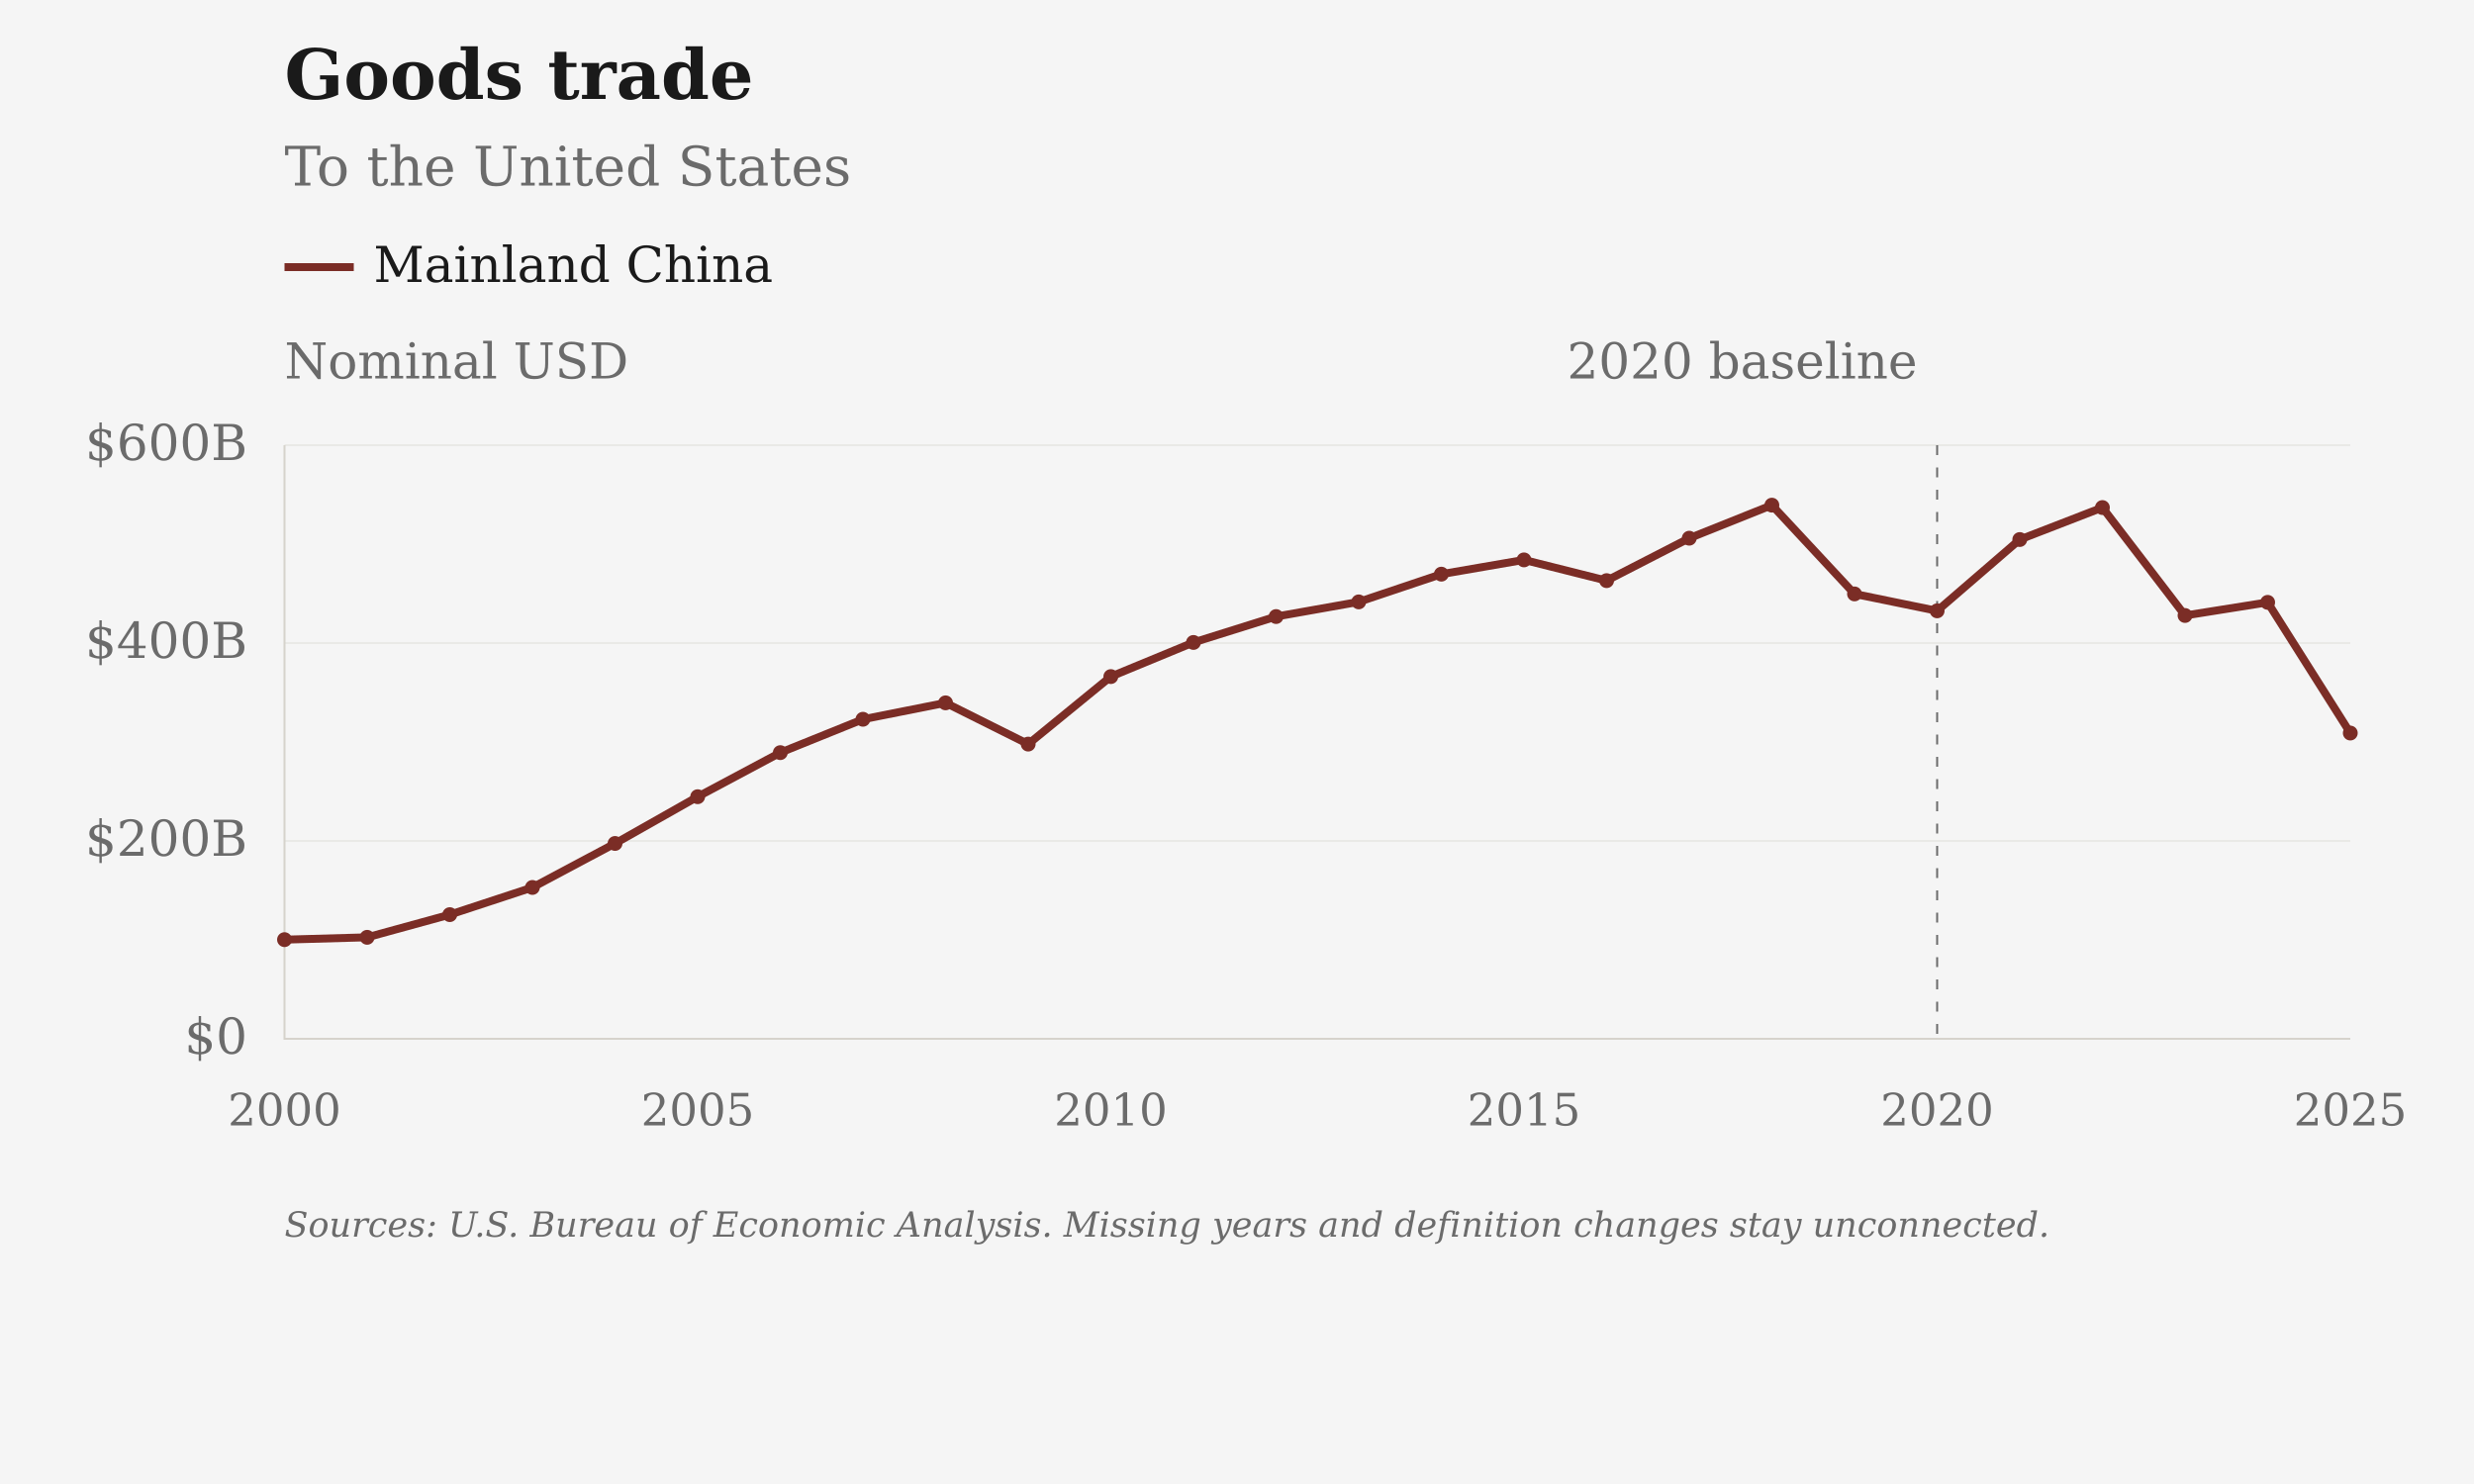
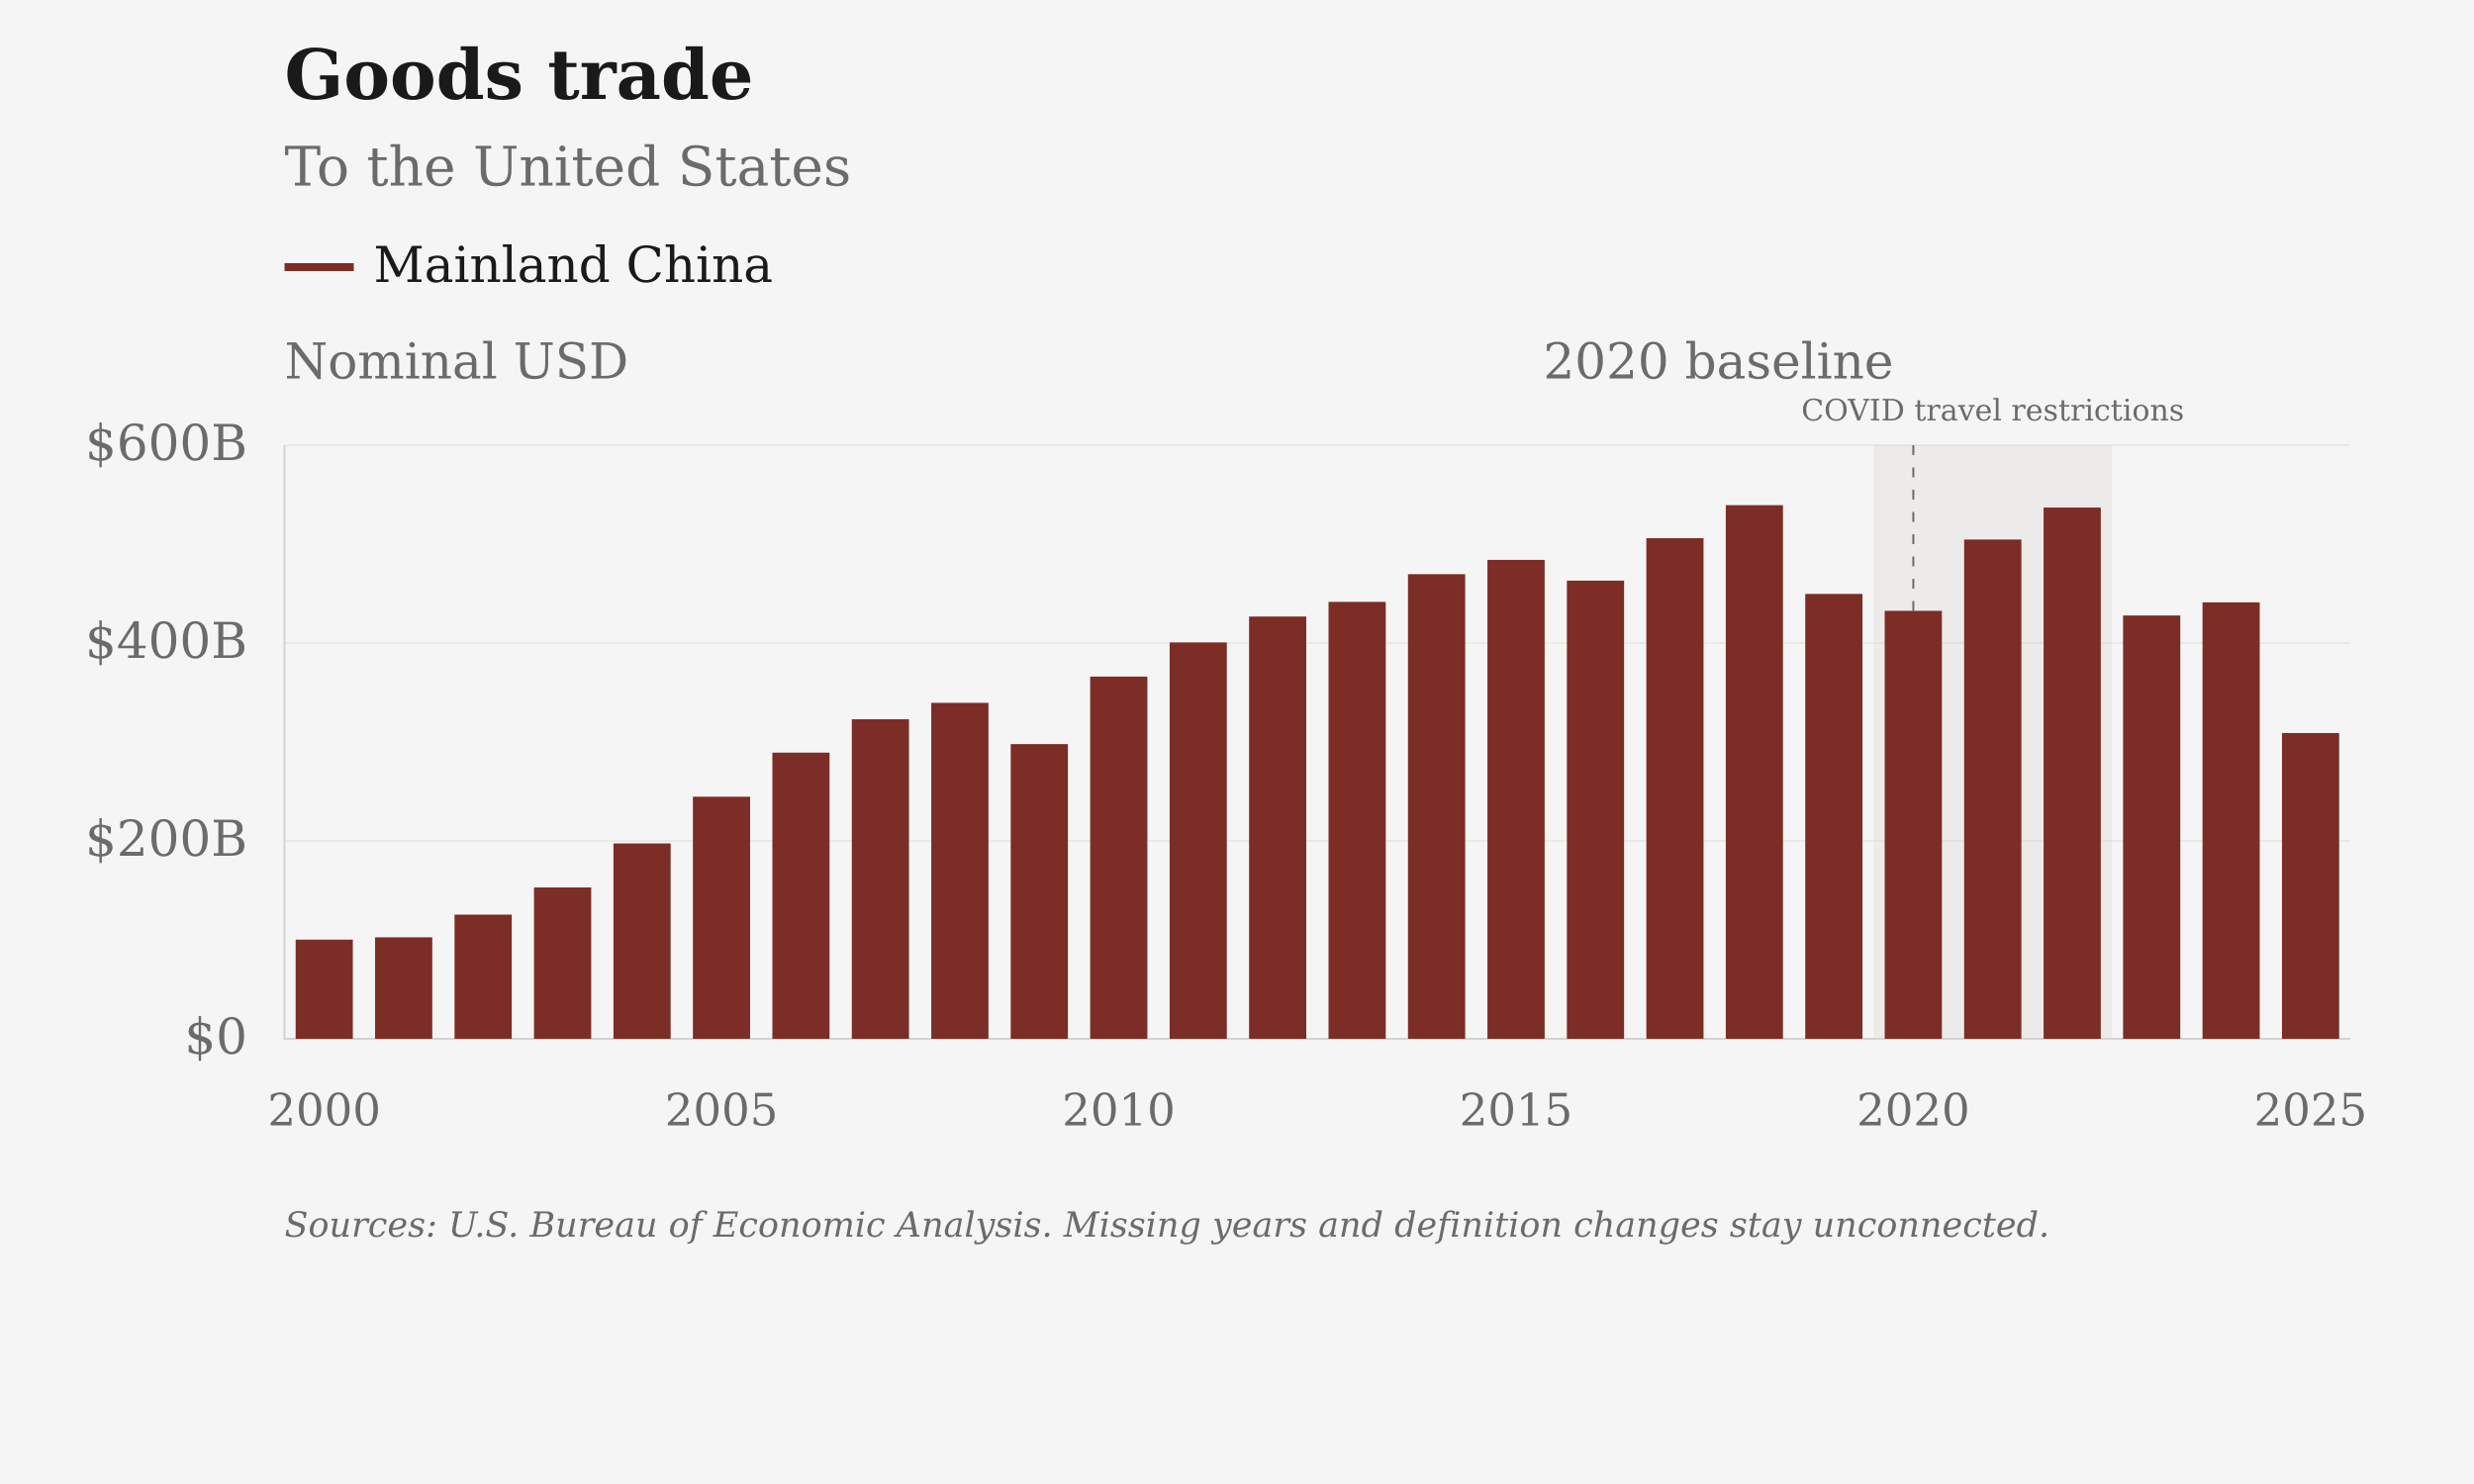
- <svg xmlns="http://www.w3.org/2000/svg" viewBox="0 0 1000 600" role="img" aria-label="Goods trade: To the United States · Mainland China" data-geographies="CHN" data-first-year="2000" data-last-year="2025">
+ <svg xmlns="http://www.w3.org/2000/svg" viewBox="0 0 1000 600" role="img" aria-label="Goods trade: To the United States · Mainland China" data-geographies="CHN" data-first-year="2000" data-last-year="2025" data-plot-style="columns">
  <rect class="chart-background" width="1000" height="600" fill="#F5F5F5" />
  <g font-family="DejaVu Serif, Georgia, 'Times New Roman', serif" font-size="20" fill="#6B6B6B">
    <text x="115" y="40" font-size="28" font-weight="bold" fill="#1A1A1A">Goods trade</text>
    <text x="115" y="75" font-size="22">To the United States</text>
+     <rect class="covid-band" data-start-year="2020" data-end-year="2022" x="757.31" y="180" width="96.35" height="240" fill="#D6D3CC" fill-opacity=".3" pointer-events="none" />
+     <text class="covid-label" x="805.48" y="170" text-anchor="middle" font-size="12" fill="#6B6B6B">COVID travel restrictions</text>
    <path class="legend-swatch" data-geography="CHN" d="M115 108h28" stroke="#7B2D26" stroke-width="3.2" />
    <text x="151" y="114" fill="#1A1A1A">Mainland China</text>
    <text class="axis-unit" x="115" y="153">Nominal USD</text>
    <path d="M115 420.00H950" stroke="#D6D3CC" stroke-opacity="0.6" stroke-width="0.5" />
    <text x="100" y="426.00" text-anchor="end">$0</text>
    <path d="M115 340.00H950" stroke="#D6D3CC" stroke-opacity="0.6" stroke-width="0.5" />
    <text x="100" y="346.00" text-anchor="end">$200B</text>
    <path d="M115 260.00H950" stroke="#D6D3CC" stroke-opacity="0.6" stroke-width="0.5" />
    <text x="100" y="266.00" text-anchor="end">$400B</text>
    <path d="M115 180.00H950" stroke="#D6D3CC" stroke-opacity="0.6" stroke-width="0.5" />
    <text x="100" y="186.00" text-anchor="end">$600B</text>
-     <text x="115.00" y="455" font-size="18" text-anchor="middle">2000</text>
-     <text x="282.00" y="455" font-size="18" text-anchor="middle">2005</text>
-     <text x="449.00" y="455" font-size="18" text-anchor="middle">2010</text>
-     <text x="616.00" y="455" font-size="18" text-anchor="middle">2015</text>
-     <text x="783.00" y="455" font-size="18" text-anchor="middle">2020</text>
-     <text x="950.00" y="455" font-size="18" text-anchor="middle">2025</text>
+     <text x="131.06" y="455" font-size="18" text-anchor="middle">2000</text>
+     <text x="291.63" y="455" font-size="18" text-anchor="middle">2005</text>
+     <text x="452.21" y="455" font-size="18" text-anchor="middle">2010</text>
+     <text x="612.79" y="455" font-size="18" text-anchor="middle">2015</text>
+     <text x="773.37" y="455" font-size="18" text-anchor="middle">2020</text>
+     <text x="933.94" y="455" font-size="18" text-anchor="middle">2025</text>
    <path d="M115 180V420H950" stroke="#D6D3CC" stroke-width="0.8" fill="none" />
-     <path d="M783.00 180V420" stroke="#6B6B6B" stroke-width="0.8" stroke-dasharray="4 5" />
-     <text x="775.00" y="153" text-anchor="end">2020 baseline</text>
-     <path class="data-line" data-geography="CHN" data-series-id="bea:CHN:USA:goods" d="M115.00,379.91 L148.40,378.97 L181.80,369.80 L215.20,358.81 L248.60,341.02 L282.00,322.12 L315.40,304.30 L348.80,290.81 L382.20,284.17 L415.60,300.85 L449.00,273.55 L482.40,259.75 L515.80,249.28 L549.20,243.35 L582.60,232.14 L616.00,226.37 L649.40,234.76 L682.80,217.60 L716.20,204.24 L749.60,240.13 L783.00,246.97 L816.40,218.14 L849.80,205.21 L883.20,248.85 L916.60,243.54 L950.00,296.38" fill="none" stroke="#7B2D26" stroke-width="3.2" stroke-linejoin="round" />
-     <circle data-geography="CHN" data-series-id="bea:CHN:USA:goods" data-year="2000" data-value="100231000000" data-period="2000" data-status="observed" cx="115.00" cy="379.91" r="3" fill="#7B2D26" />
-     <circle data-geography="CHN" data-series-id="bea:CHN:USA:goods" data-year="2001" data-value="102570000000" data-period="2001" data-status="observed" cx="148.40" cy="378.97" r="3" fill="#7B2D26" />
-     <circle data-geography="CHN" data-series-id="bea:CHN:USA:goods" data-year="2002" data-value="125498000000" data-period="2002" data-status="observed" cx="181.80" cy="369.80" r="3" fill="#7B2D26" />
-     <circle data-geography="CHN" data-series-id="bea:CHN:USA:goods" data-year="2003" data-value="152974000000" data-period="2003" data-status="observed" cx="215.20" cy="358.81" r="3" fill="#7B2D26" />
-     <circle data-geography="CHN" data-series-id="bea:CHN:USA:goods" data-year="2004" data-value="197456000000" data-period="2004" data-status="observed" cx="248.60" cy="341.02" r="3" fill="#7B2D26" />
-     <circle data-geography="CHN" data-series-id="bea:CHN:USA:goods" data-year="2005" data-value="244699000000" data-period="2005" data-status="observed" cx="282.00" cy="322.12" r="3" fill="#7B2D26" />
-     <circle data-geography="CHN" data-series-id="bea:CHN:USA:goods" data-year="2006" data-value="289246000000" data-period="2006" data-status="observed" cx="315.40" cy="304.30" r="3" fill="#7B2D26" />
-     <circle data-geography="CHN" data-series-id="bea:CHN:USA:goods" data-year="2007" data-value="322975000000" data-period="2007" data-status="observed" cx="348.80" cy="290.81" r="3" fill="#7B2D26" />
-     <circle data-geography="CHN" data-series-id="bea:CHN:USA:goods" data-year="2008" data-value="339581000000" data-period="2008" data-status="observed" cx="382.20" cy="284.17" r="3" fill="#7B2D26" />
-     <circle data-geography="CHN" data-series-id="bea:CHN:USA:goods" data-year="2009" data-value="297872000000" data-period="2009" data-status="observed" cx="415.60" cy="300.85" r="3" fill="#7B2D26" />
-     <circle data-geography="CHN" data-series-id="bea:CHN:USA:goods" data-year="2010" data-value="366126000000" data-period="2010" data-status="observed" cx="449.00" cy="273.55" r="3" fill="#7B2D26" />
-     <circle data-geography="CHN" data-series-id="bea:CHN:USA:goods" data-year="2011" data-value="400632000000" data-period="2011" data-status="observed" cx="482.40" cy="259.75" r="3" fill="#7B2D26" />
-     <circle data-geography="CHN" data-series-id="bea:CHN:USA:goods" data-year="2012" data-value="426792000000" data-period="2012" data-status="observed" cx="515.80" cy="249.28" r="3" fill="#7B2D26" />
-     <circle data-geography="CHN" data-series-id="bea:CHN:USA:goods" data-year="2013" data-value="441616000000" data-period="2013" data-status="observed" cx="549.20" cy="243.35" r="3" fill="#7B2D26" />
-     <circle data-geography="CHN" data-series-id="bea:CHN:USA:goods" data-year="2014" data-value="469660000000" data-period="2014" data-status="observed" cx="582.60" cy="232.14" r="3" fill="#7B2D26" />
-     <circle data-geography="CHN" data-series-id="bea:CHN:USA:goods" data-year="2015" data-value="484071000000" data-period="2015" data-status="observed" cx="616.00" cy="226.37" r="3" fill="#7B2D26" />
-     <circle data-geography="CHN" data-series-id="bea:CHN:USA:goods" data-year="2016" data-value="463089000000" data-period="2016" data-status="observed" cx="649.40" cy="234.76" r="3" fill="#7B2D26" />
-     <circle data-geography="CHN" data-series-id="bea:CHN:USA:goods" data-year="2017" data-value="506011000000" data-period="2017" data-status="observed" cx="682.80" cy="217.60" r="3" fill="#7B2D26" />
-     <circle data-geography="CHN" data-series-id="bea:CHN:USA:goods" data-year="2018" data-value="539394000000" data-period="2018" data-status="observed" cx="716.20" cy="204.24" r="3" fill="#7B2D26" />
-     <circle data-geography="CHN" data-series-id="bea:CHN:USA:goods" data-year="2019" data-value="449670000000" data-period="2019" data-status="observed" cx="749.60" cy="240.13" r="3" fill="#7B2D26" />
-     <circle data-geography="CHN" data-series-id="bea:CHN:USA:goods" data-year="2020" data-value="432582000000" data-period="2020" data-status="observed" cx="783.00" cy="246.97" r="3" fill="#7B2D26" />
-     <circle data-geography="CHN" data-series-id="bea:CHN:USA:goods" data-year="2021" data-value="504653000000" data-period="2021" data-status="observed" cx="816.40" cy="218.14" r="3" fill="#7B2D26" />
-     <circle data-geography="CHN" data-series-id="bea:CHN:USA:goods" data-year="2022" data-value="536982000000" data-period="2022" data-status="observed" cx="849.80" cy="205.21" r="3" fill="#7B2D26" />
-     <circle data-geography="CHN" data-series-id="bea:CHN:USA:goods" data-year="2023" data-value="427873000000" data-period="2023" data-status="observed" cx="883.20" cy="248.85" r="3" fill="#7B2D26" />
-     <circle data-geography="CHN" data-series-id="bea:CHN:USA:goods" data-year="2024" data-value="441139000000" data-period="2024" data-status="observed" cx="916.60" cy="243.54" r="3" fill="#7B2D26" />
-     <circle data-geography="CHN" data-series-id="bea:CHN:USA:goods" data-year="2025" data-value="309039000000" data-period="2025" data-status="observed" cx="950.00" cy="296.38" r="3" fill="#7B2D26" />
+     <path d="M773.37 180V420" stroke="#6B6B6B" stroke-width="0.8" stroke-dasharray="4 5" />
+     <text x="765.37" y="153" text-anchor="end">2020 baseline</text>
+     <rect class="annual-column" data-series-id="bea:CHN:USA:goods" data-year="2000" data-value="100231000000" x="119.50" y="379.91" width="23.12" height="40.09" fill="#7B2D26" />
+     <circle data-geography="CHN" data-series-id="bea:CHN:USA:goods" data-year="2000" data-value="100231000000" data-period="2000" data-status="observed" cx="131.06" cy="379.91" r="0" fill="#7B2D26" />
+     <rect class="annual-column" data-series-id="bea:CHN:USA:goods" data-year="2001" data-value="102570000000" x="151.61" y="378.97" width="23.12" height="41.03" fill="#7B2D26" />
+     <circle data-geography="CHN" data-series-id="bea:CHN:USA:goods" data-year="2001" data-value="102570000000" data-period="2001" data-status="observed" cx="163.17" cy="378.97" r="0" fill="#7B2D26" />
+     <rect class="annual-column" data-series-id="bea:CHN:USA:goods" data-year="2002" data-value="125498000000" x="183.73" y="369.80" width="23.12" height="50.20" fill="#7B2D26" />
+     <circle data-geography="CHN" data-series-id="bea:CHN:USA:goods" data-year="2002" data-value="125498000000" data-period="2002" data-status="observed" cx="195.29" cy="369.80" r="0" fill="#7B2D26" />
+     <rect class="annual-column" data-series-id="bea:CHN:USA:goods" data-year="2003" data-value="152974000000" x="215.84" y="358.81" width="23.12" height="61.19" fill="#7B2D26" />
+     <circle data-geography="CHN" data-series-id="bea:CHN:USA:goods" data-year="2003" data-value="152974000000" data-period="2003" data-status="observed" cx="227.40" cy="358.81" r="0" fill="#7B2D26" />
+     <rect class="annual-column" data-series-id="bea:CHN:USA:goods" data-year="2004" data-value="197456000000" x="247.96" y="341.02" width="23.12" height="78.98" fill="#7B2D26" />
+     <circle data-geography="CHN" data-series-id="bea:CHN:USA:goods" data-year="2004" data-value="197456000000" data-period="2004" data-status="observed" cx="259.52" cy="341.02" r="0" fill="#7B2D26" />
+     <rect class="annual-column" data-series-id="bea:CHN:USA:goods" data-year="2005" data-value="244699000000" x="280.07" y="322.12" width="23.12" height="97.88" fill="#7B2D26" />
+     <circle data-geography="CHN" data-series-id="bea:CHN:USA:goods" data-year="2005" data-value="244699000000" data-period="2005" data-status="observed" cx="291.63" cy="322.12" r="0" fill="#7B2D26" />
+     <rect class="annual-column" data-series-id="bea:CHN:USA:goods" data-year="2006" data-value="289246000000" x="312.19" y="304.30" width="23.12" height="115.70" fill="#7B2D26" />
+     <circle data-geography="CHN" data-series-id="bea:CHN:USA:goods" data-year="2006" data-value="289246000000" data-period="2006" data-status="observed" cx="323.75" cy="304.30" r="0" fill="#7B2D26" />
+     <rect class="annual-column" data-series-id="bea:CHN:USA:goods" data-year="2007" data-value="322975000000" x="344.30" y="290.81" width="23.12" height="129.19" fill="#7B2D26" />
+     <circle data-geography="CHN" data-series-id="bea:CHN:USA:goods" data-year="2007" data-value="322975000000" data-period="2007" data-status="observed" cx="355.87" cy="290.81" r="0" fill="#7B2D26" />
+     <rect class="annual-column" data-series-id="bea:CHN:USA:goods" data-year="2008" data-value="339581000000" x="376.42" y="284.17" width="23.12" height="135.83" fill="#7B2D26" />
+     <circle data-geography="CHN" data-series-id="bea:CHN:USA:goods" data-year="2008" data-value="339581000000" data-period="2008" data-status="observed" cx="387.98" cy="284.17" r="0" fill="#7B2D26" />
+     <rect class="annual-column" data-series-id="bea:CHN:USA:goods" data-year="2009" data-value="297872000000" x="408.53" y="300.85" width="23.12" height="119.15" fill="#7B2D26" />
+     <circle data-geography="CHN" data-series-id="bea:CHN:USA:goods" data-year="2009" data-value="297872000000" data-period="2009" data-status="observed" cx="420.10" cy="300.85" r="0" fill="#7B2D26" />
+     <rect class="annual-column" data-series-id="bea:CHN:USA:goods" data-year="2010" data-value="366126000000" x="440.65" y="273.55" width="23.12" height="146.45" fill="#7B2D26" />
+     <circle data-geography="CHN" data-series-id="bea:CHN:USA:goods" data-year="2010" data-value="366126000000" data-period="2010" data-status="observed" cx="452.21" cy="273.55" r="0" fill="#7B2D26" />
+     <rect class="annual-column" data-series-id="bea:CHN:USA:goods" data-year="2011" data-value="400632000000" x="472.77" y="259.75" width="23.12" height="160.25" fill="#7B2D26" />
+     <circle data-geography="CHN" data-series-id="bea:CHN:USA:goods" data-year="2011" data-value="400632000000" data-period="2011" data-status="observed" cx="484.33" cy="259.75" r="0" fill="#7B2D26" />
+     <rect class="annual-column" data-series-id="bea:CHN:USA:goods" data-year="2012" data-value="426792000000" x="504.88" y="249.28" width="23.12" height="170.72" fill="#7B2D26" />
+     <circle data-geography="CHN" data-series-id="bea:CHN:USA:goods" data-year="2012" data-value="426792000000" data-period="2012" data-status="observed" cx="516.44" cy="249.28" r="0" fill="#7B2D26" />
+     <rect class="annual-column" data-series-id="bea:CHN:USA:goods" data-year="2013" data-value="441616000000" x="537.00" y="243.35" width="23.12" height="176.65" fill="#7B2D26" />
+     <circle data-geography="CHN" data-series-id="bea:CHN:USA:goods" data-year="2013" data-value="441616000000" data-period="2013" data-status="observed" cx="548.56" cy="243.35" r="0" fill="#7B2D26" />
+     <rect class="annual-column" data-series-id="bea:CHN:USA:goods" data-year="2014" data-value="469660000000" x="569.11" y="232.14" width="23.12" height="187.86" fill="#7B2D26" />
+     <circle data-geography="CHN" data-series-id="bea:CHN:USA:goods" data-year="2014" data-value="469660000000" data-period="2014" data-status="observed" cx="580.67" cy="232.14" r="0" fill="#7B2D26" />
+     <rect class="annual-column" data-series-id="bea:CHN:USA:goods" data-year="2015" data-value="484071000000" x="601.23" y="226.37" width="23.12" height="193.63" fill="#7B2D26" />
+     <circle data-geography="CHN" data-series-id="bea:CHN:USA:goods" data-year="2015" data-value="484071000000" data-period="2015" data-status="observed" cx="612.79" cy="226.37" r="0" fill="#7B2D26" />
+     <rect class="annual-column" data-series-id="bea:CHN:USA:goods" data-year="2016" data-value="463089000000" x="633.34" y="234.76" width="23.12" height="185.24" fill="#7B2D26" />
+     <circle data-geography="CHN" data-series-id="bea:CHN:USA:goods" data-year="2016" data-value="463089000000" data-period="2016" data-status="observed" cx="644.90" cy="234.76" r="0" fill="#7B2D26" />
+     <rect class="annual-column" data-series-id="bea:CHN:USA:goods" data-year="2017" data-value="506011000000" x="665.46" y="217.60" width="23.12" height="202.40" fill="#7B2D26" />
+     <circle data-geography="CHN" data-series-id="bea:CHN:USA:goods" data-year="2017" data-value="506011000000" data-period="2017" data-status="observed" cx="677.02" cy="217.60" r="0" fill="#7B2D26" />
+     <rect class="annual-column" data-series-id="bea:CHN:USA:goods" data-year="2018" data-value="539394000000" x="697.57" y="204.24" width="23.12" height="215.76" fill="#7B2D26" />
+     <circle data-geography="CHN" data-series-id="bea:CHN:USA:goods" data-year="2018" data-value="539394000000" data-period="2018" data-status="observed" cx="709.13" cy="204.24" r="0" fill="#7B2D26" />
+     <rect class="annual-column" data-series-id="bea:CHN:USA:goods" data-year="2019" data-value="449670000000" x="729.69" y="240.13" width="23.12" height="179.87" fill="#7B2D26" />
+     <circle data-geography="CHN" data-series-id="bea:CHN:USA:goods" data-year="2019" data-value="449670000000" data-period="2019" data-status="observed" cx="741.25" cy="240.13" r="0" fill="#7B2D26" />
+     <rect class="annual-column" data-series-id="bea:CHN:USA:goods" data-year="2020" data-value="432582000000" x="761.80" y="246.97" width="23.12" height="173.03" fill="#7B2D26" />
+     <circle data-geography="CHN" data-series-id="bea:CHN:USA:goods" data-year="2020" data-value="432582000000" data-period="2020" data-status="observed" cx="773.37" cy="246.97" r="0" fill="#7B2D26" />
+     <rect class="annual-column" data-series-id="bea:CHN:USA:goods" data-year="2021" data-value="504653000000" x="793.92" y="218.14" width="23.12" height="201.86" fill="#7B2D26" />
+     <circle data-geography="CHN" data-series-id="bea:CHN:USA:goods" data-year="2021" data-value="504653000000" data-period="2021" data-status="observed" cx="805.48" cy="218.14" r="0" fill="#7B2D26" />
+     <rect class="annual-column" data-series-id="bea:CHN:USA:goods" data-year="2022" data-value="536982000000" x="826.03" y="205.21" width="23.12" height="214.79" fill="#7B2D26" />
+     <circle data-geography="CHN" data-series-id="bea:CHN:USA:goods" data-year="2022" data-value="536982000000" data-period="2022" data-status="observed" cx="837.60" cy="205.21" r="0" fill="#7B2D26" />
+     <rect class="annual-column" data-series-id="bea:CHN:USA:goods" data-year="2023" data-value="427873000000" x="858.15" y="248.85" width="23.12" height="171.15" fill="#7B2D26" />
+     <circle data-geography="CHN" data-series-id="bea:CHN:USA:goods" data-year="2023" data-value="427873000000" data-period="2023" data-status="observed" cx="869.71" cy="248.85" r="0" fill="#7B2D26" />
+     <rect class="annual-column" data-series-id="bea:CHN:USA:goods" data-year="2024" data-value="441139000000" x="890.27" y="243.54" width="23.12" height="176.46" fill="#7B2D26" />
+     <circle data-geography="CHN" data-series-id="bea:CHN:USA:goods" data-year="2024" data-value="441139000000" data-period="2024" data-status="observed" cx="901.83" cy="243.54" r="0" fill="#7B2D26" />
+     <rect class="annual-column" data-series-id="bea:CHN:USA:goods" data-year="2025" data-value="309039000000" x="922.38" y="296.38" width="23.12" height="123.62" fill="#7B2D26" />
+     <circle data-geography="CHN" data-series-id="bea:CHN:USA:goods" data-year="2025" data-value="309039000000" data-period="2025" data-status="observed" cx="933.94" cy="296.38" r="0" fill="#7B2D26" />
    <text class="figure-source" x="115" y="500" font-size="14" font-style="italic">Sources: U.S. Bureau of Economic Analysis. Missing years and definition changes stay unconnected.</text>
  </g>
</svg>
